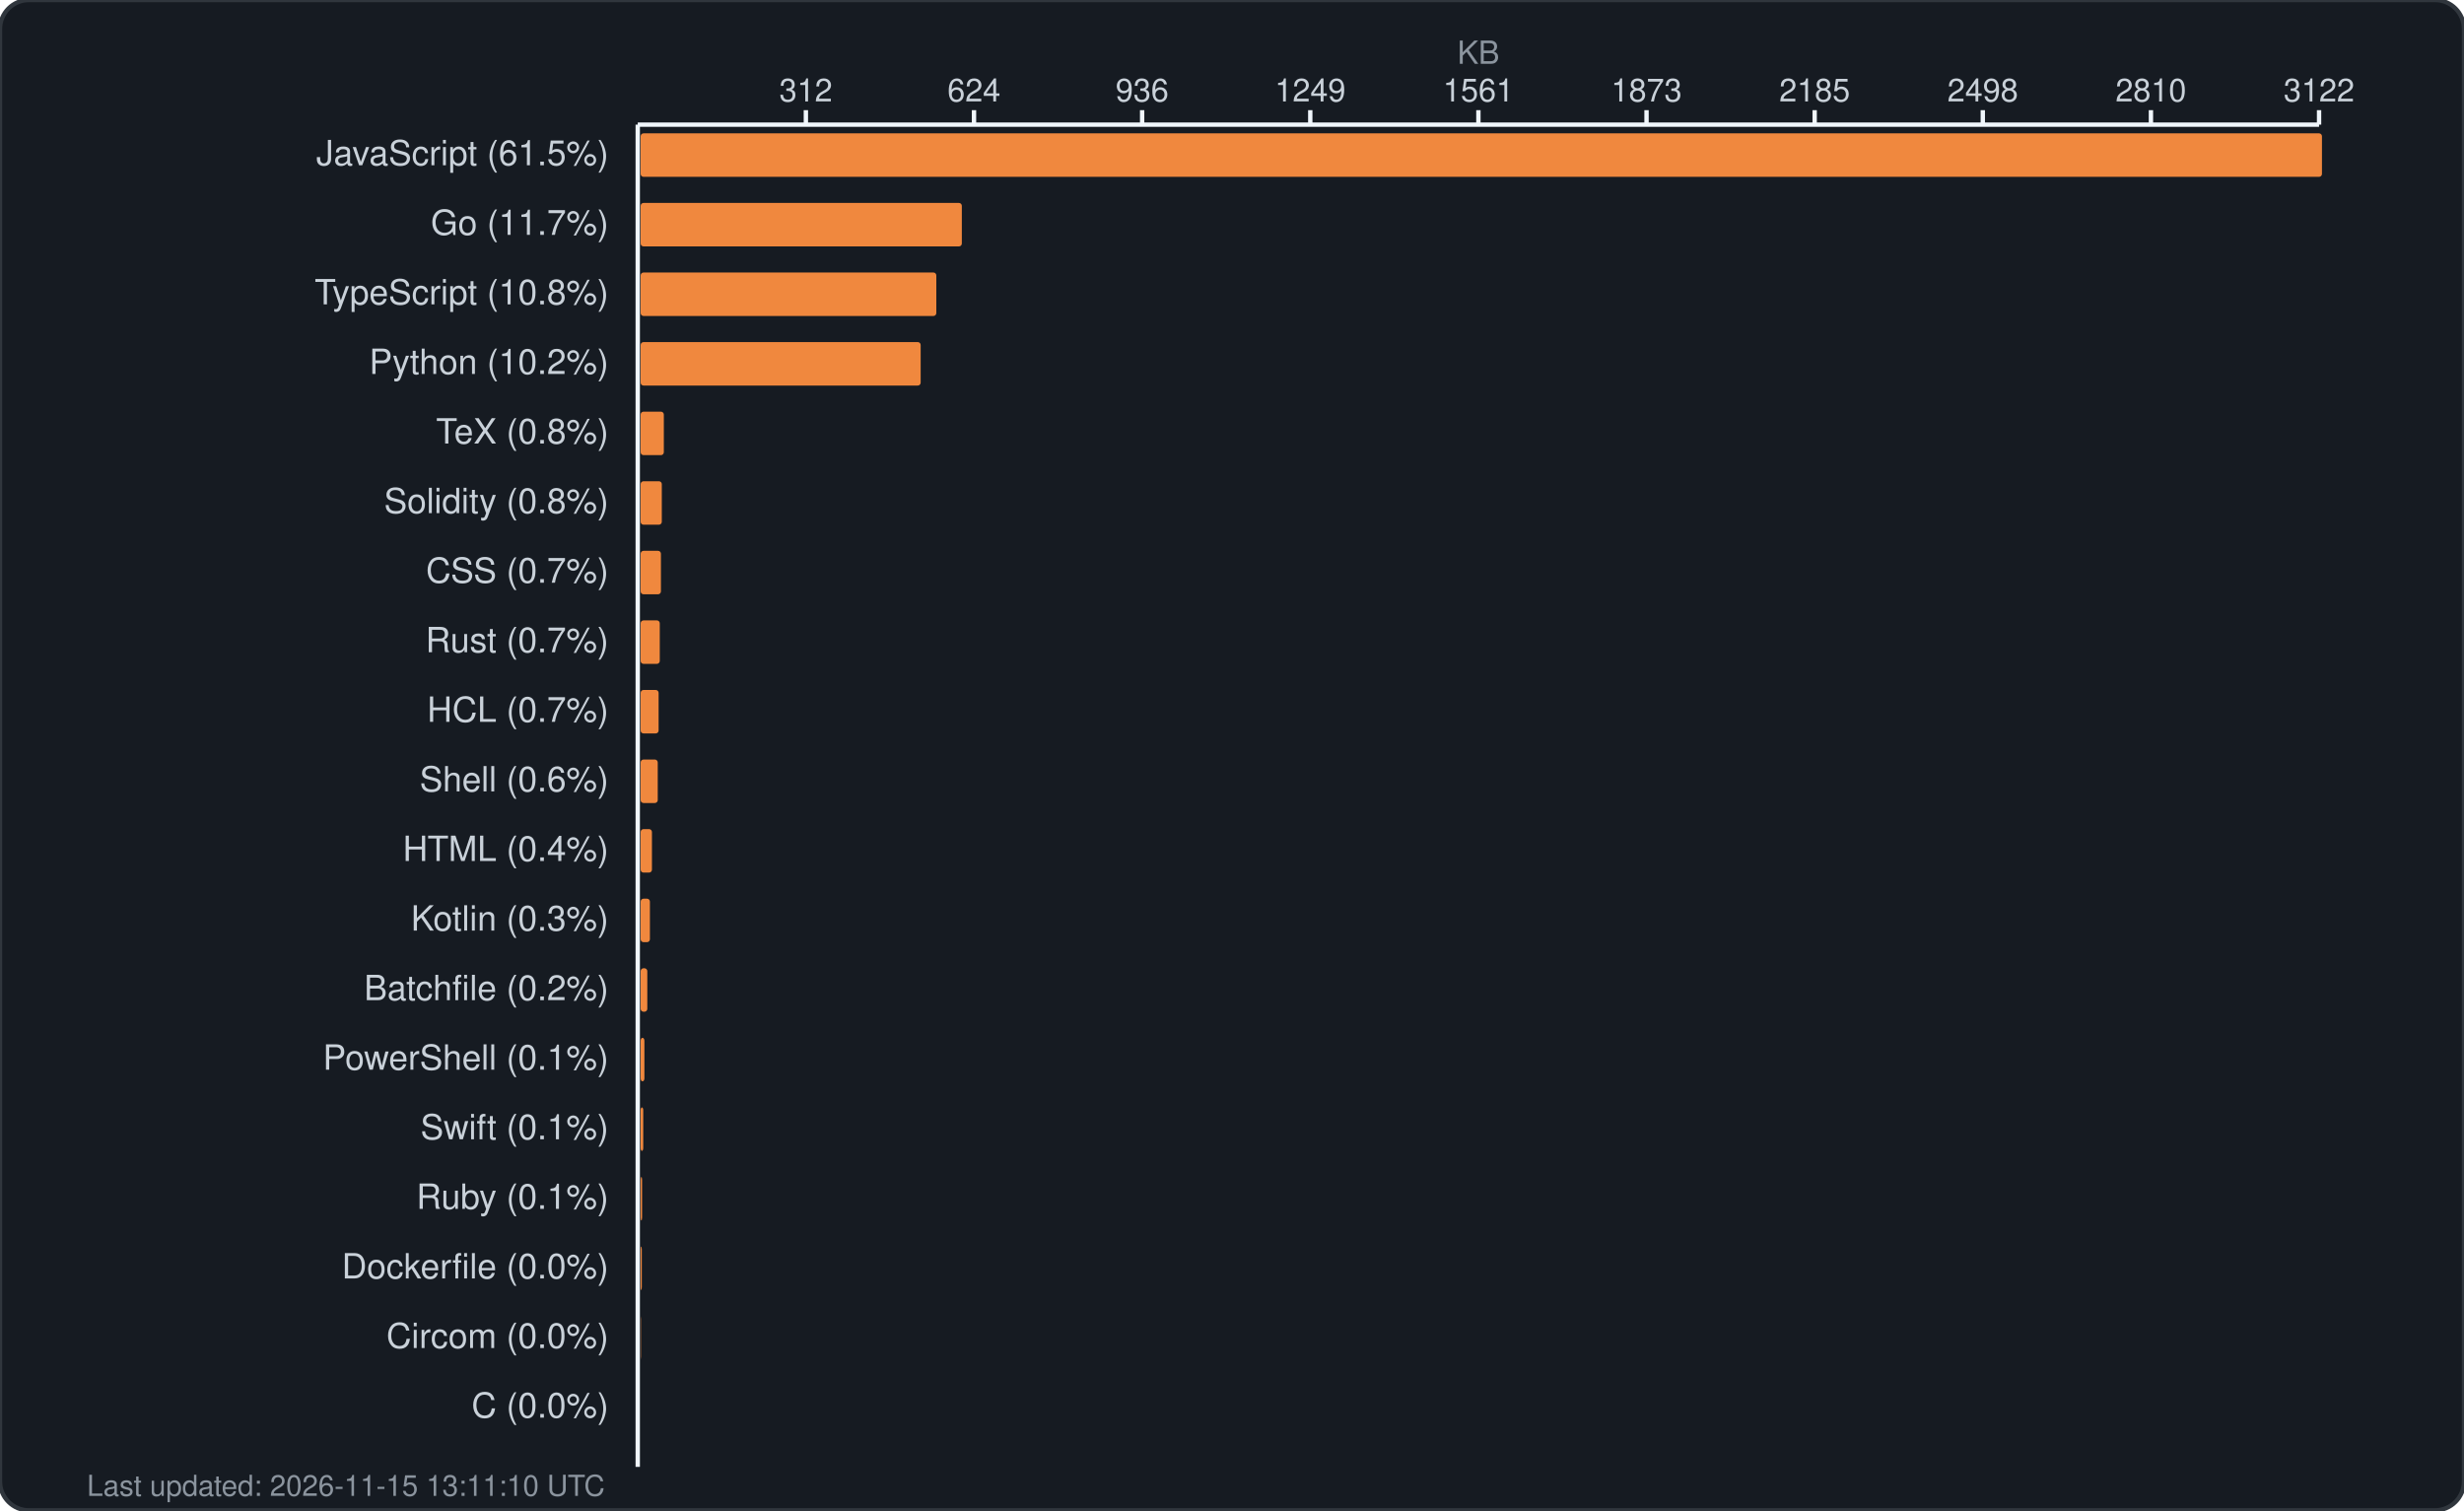
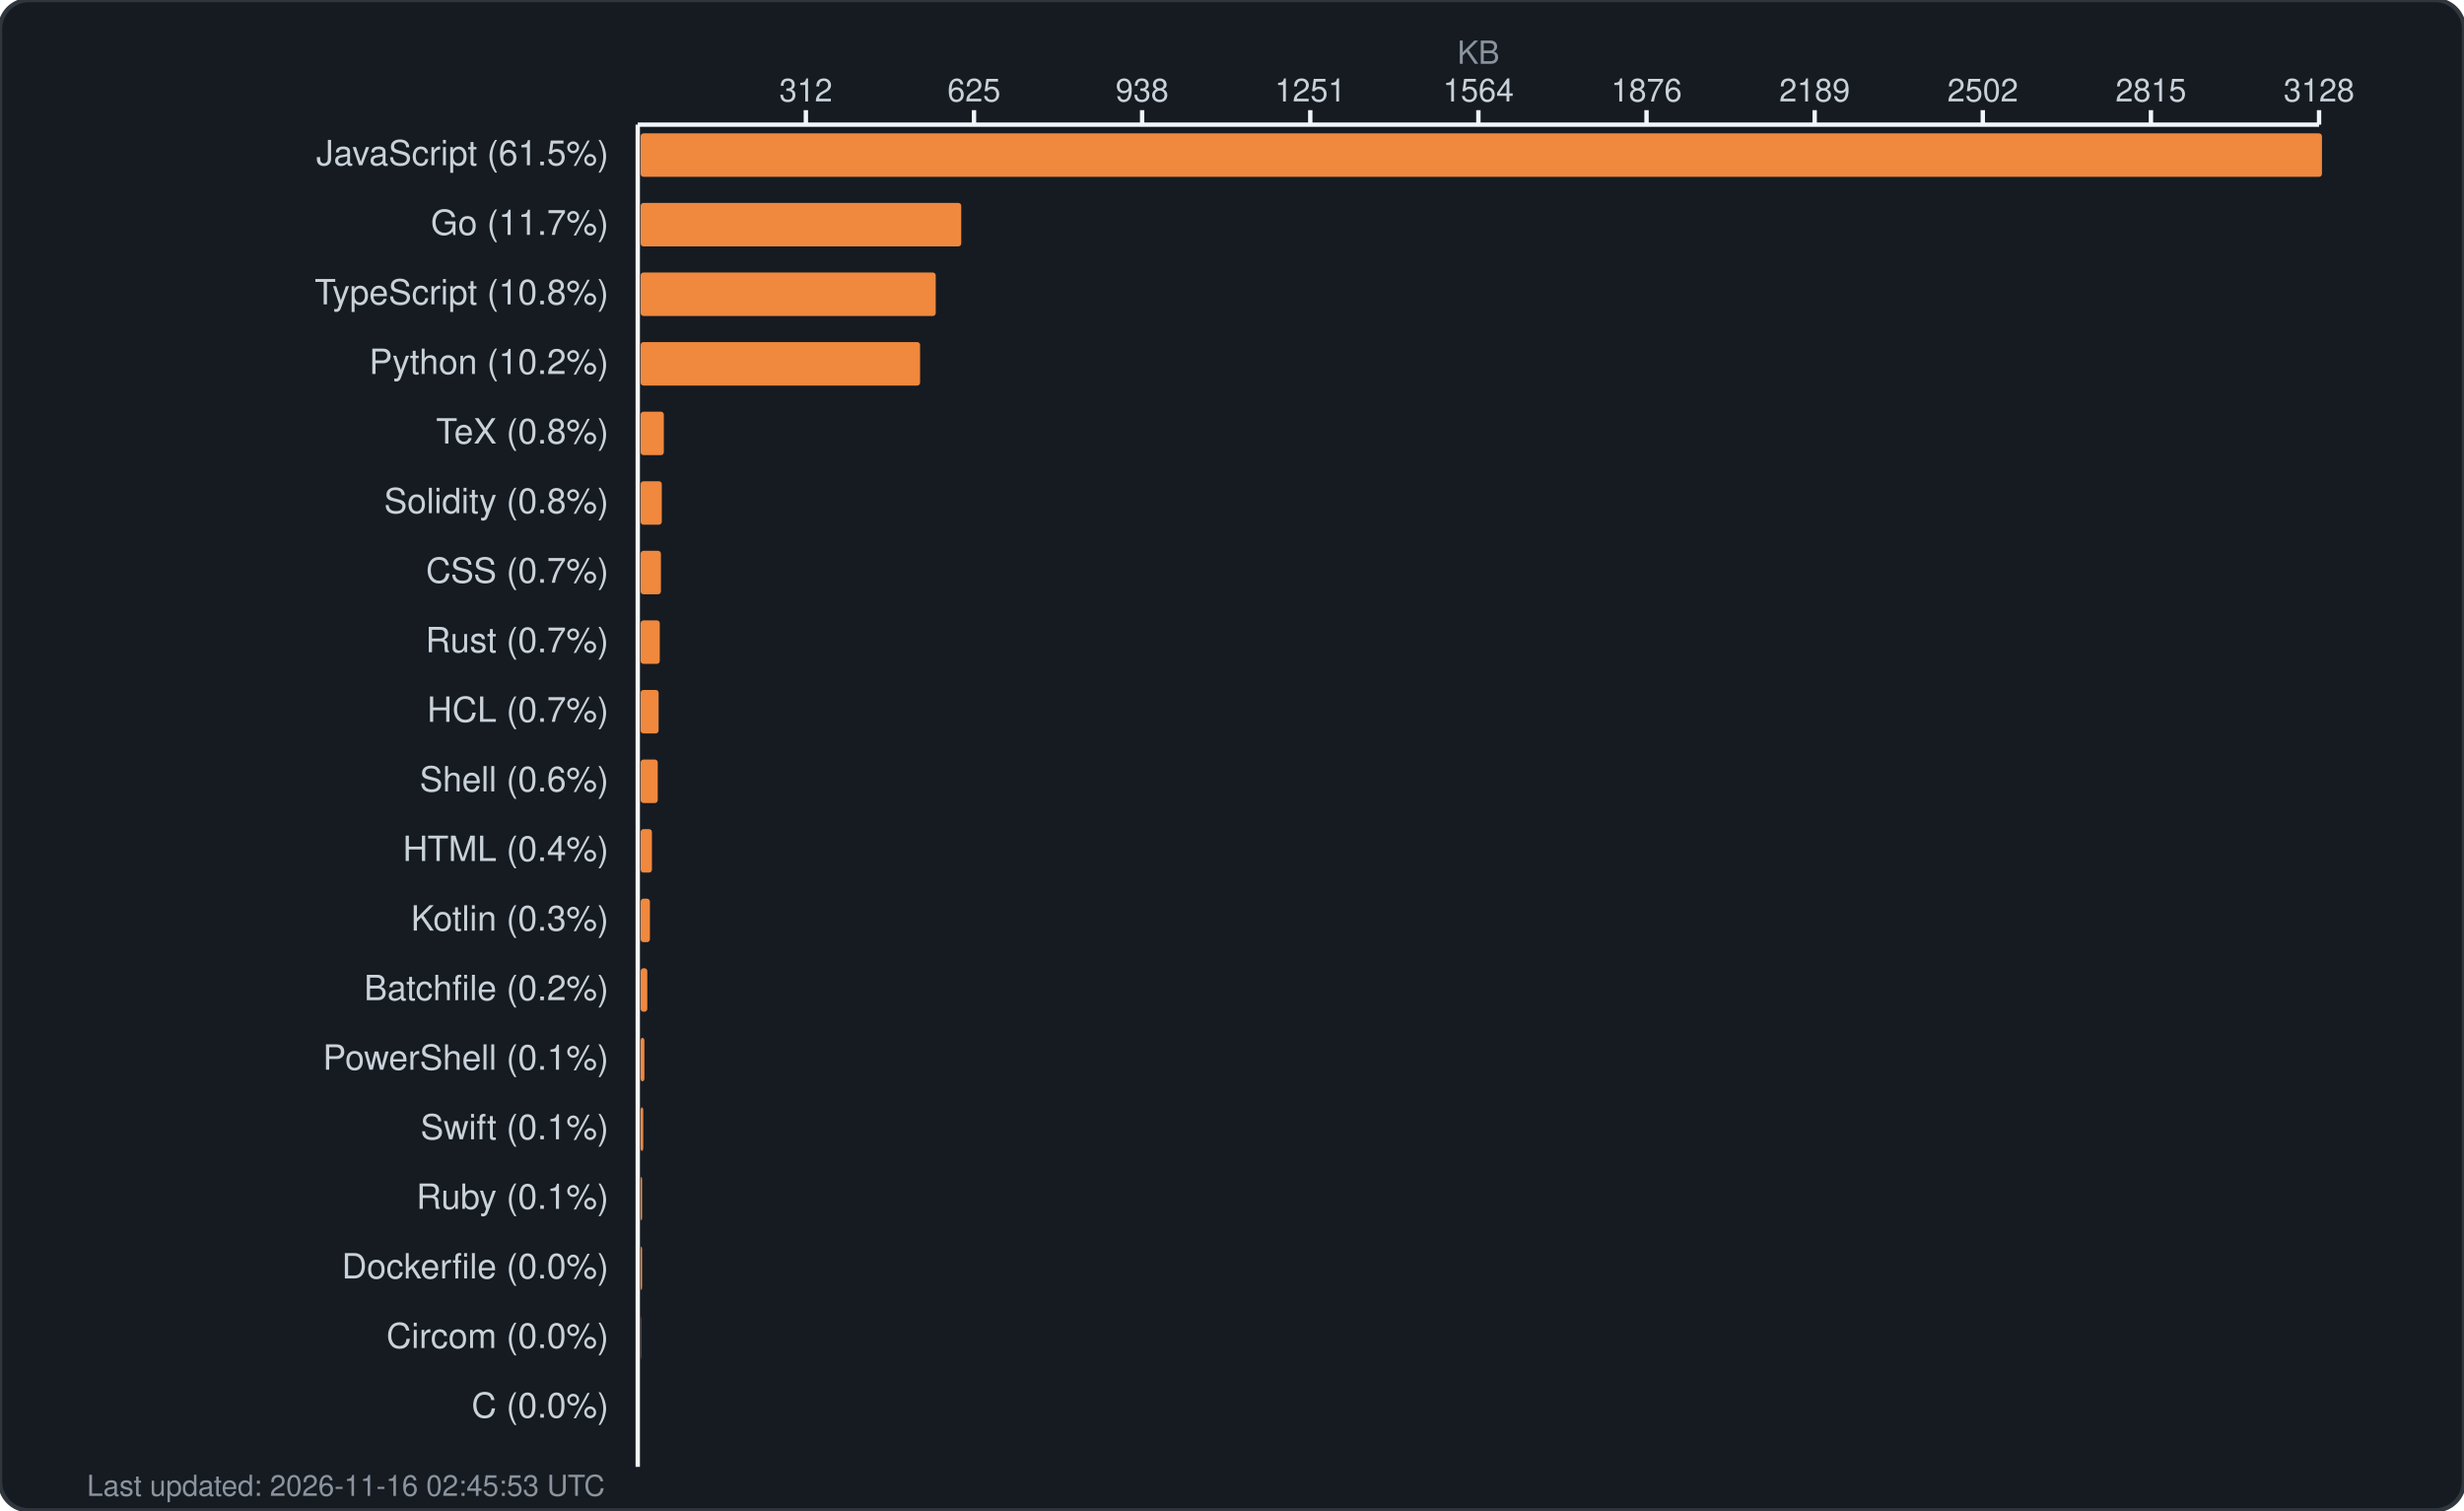
<svg xmlns="http://www.w3.org/2000/svg" width="850" height="521" viewBox="0 0 850 521" fill="none">
  <rect width="850" height="521" rx="10" fill="#161b22" stroke="#30363d" stroke-width="1.5" />
  <text x="510.0" y="22" fill="#8b949e" font-family="-apple-system, BlinkMacSystemFont, 'Segoe UI', Helvetica, Arial, sans-serif" font-size="11" text-anchor="middle">KB</text>
  <g fill="#c9d1d9" font-family="-apple-system, BlinkMacSystemFont, 'Segoe UI', Helvetica, Arial, sans-serif" font-size="11">
    <text x="278.0" y="35" text-anchor="middle">312</text>
    <line x1="278.0" y1="38" x2="278.0" y2="43" stroke="#f0f6fc" stroke-width="1.5" />
-     <text x="336.0" y="35" text-anchor="middle">624</text>
+     <text x="336.0" y="35" text-anchor="middle">625</text>
    <line x1="336.0" y1="38" x2="336.0" y2="43" stroke="#f0f6fc" stroke-width="1.5" />
-     <text x="394.0" y="35" text-anchor="middle">936</text>
+     <text x="394.0" y="35" text-anchor="middle">938</text>
    <line x1="394.0" y1="38" x2="394.0" y2="43" stroke="#f0f6fc" stroke-width="1.5" />
-     <text x="452.0" y="35" text-anchor="middle">1249</text>
+     <text x="452.0" y="35" text-anchor="middle">1251</text>
    <line x1="452.0" y1="38" x2="452.0" y2="43" stroke="#f0f6fc" stroke-width="1.5" />
-     <text x="510.0" y="35" text-anchor="middle">1561</text>
+     <text x="510.0" y="35" text-anchor="middle">1564</text>
    <line x1="510.0" y1="38" x2="510.0" y2="43" stroke="#f0f6fc" stroke-width="1.5" />
-     <text x="568.0" y="35" text-anchor="middle">1873</text>
+     <text x="568.0" y="35" text-anchor="middle">1876</text>
    <line x1="568.0" y1="38" x2="568.0" y2="43" stroke="#f0f6fc" stroke-width="1.5" />
-     <text x="626.0" y="35" text-anchor="middle">2185</text>
+     <text x="626.0" y="35" text-anchor="middle">2189</text>
    <line x1="626.0" y1="38" x2="626.0" y2="43" stroke="#f0f6fc" stroke-width="1.5" />
-     <text x="684.0" y="35" text-anchor="middle">2498</text>
+     <text x="684.0" y="35" text-anchor="middle">2502</text>
    <line x1="684.0" y1="38" x2="684.0" y2="43" stroke="#f0f6fc" stroke-width="1.5" />
-     <text x="742.0" y="35" text-anchor="middle">2810</text>
+     <text x="742.0" y="35" text-anchor="middle">2815</text>
    <line x1="742.0" y1="38" x2="742.0" y2="43" stroke="#f0f6fc" stroke-width="1.5" />
-     <text x="800.0" y="35" text-anchor="middle">3122</text>
+     <text x="800.0" y="35" text-anchor="middle">3128</text>
    <line x1="800.0" y1="38" x2="800.0" y2="43" stroke="#f0f6fc" stroke-width="1.5" />
    <line x1="220" y1="43" x2="800" y2="43" stroke="#f0f6fc" stroke-width="1.5" />
    <line x1="220" y1="43" x2="220" y2="506" stroke="#f0f6fc" stroke-width="1.5" />
  </g>
  <g>
    <text x="210" y="57" fill="#c9d1d9" font-family="-apple-system, BlinkMacSystemFont, 'Segoe UI', Helvetica, Arial, sans-serif" font-size="12" text-anchor="end">JavaScript (61.5%)</text>
    <rect x="221" y="46" width="580.0" height="15" rx="1" fill="#f0883e" />
    <text x="210" y="81" fill="#c9d1d9" font-family="-apple-system, BlinkMacSystemFont, 'Segoe UI', Helvetica, Arial, sans-serif" font-size="12" text-anchor="end">Go (11.7%)</text>
-     <rect x="221" y="70" width="110.8" height="15" rx="1" fill="#f0883e" />
+     <rect x="221" y="70" width="110.6" height="15" rx="1" fill="#f0883e" />
    <text x="210" y="105" fill="#c9d1d9" font-family="-apple-system, BlinkMacSystemFont, 'Segoe UI', Helvetica, Arial, sans-serif" font-size="12" text-anchor="end">TypeScript (10.8%)</text>
-     <rect x="221" y="94" width="102.0" height="15" rx="1" fill="#f0883e" />
+     <rect x="221" y="94" width="101.8" height="15" rx="1" fill="#f0883e" />
    <text x="210" y="129" fill="#c9d1d9" font-family="-apple-system, BlinkMacSystemFont, 'Segoe UI', Helvetica, Arial, sans-serif" font-size="12" text-anchor="end">Python (10.2%)</text>
-     <rect x="221" y="118" width="96.6" height="15" rx="1" fill="#f0883e" />
+     <rect x="221" y="118" width="96.4" height="15" rx="1" fill="#f0883e" />
    <text x="210" y="153" fill="#c9d1d9" font-family="-apple-system, BlinkMacSystemFont, 'Segoe UI', Helvetica, Arial, sans-serif" font-size="12" text-anchor="end">TeX (0.8%)</text>
    <rect x="221" y="142" width="8.0" height="15" rx="1" fill="#f0883e" />
    <text x="210" y="177" fill="#c9d1d9" font-family="-apple-system, BlinkMacSystemFont, 'Segoe UI', Helvetica, Arial, sans-serif" font-size="12" text-anchor="end">Solidity (0.8%)</text>
    <rect x="221" y="166" width="7.3" height="15" rx="1" fill="#f0883e" />
    <text x="210" y="201" fill="#c9d1d9" font-family="-apple-system, BlinkMacSystemFont, 'Segoe UI', Helvetica, Arial, sans-serif" font-size="12" text-anchor="end">CSS (0.7%)</text>
    <rect x="221" y="190" width="7.0" height="15" rx="1" fill="#f0883e" />
    <text x="210" y="225" fill="#c9d1d9" font-family="-apple-system, BlinkMacSystemFont, 'Segoe UI', Helvetica, Arial, sans-serif" font-size="12" text-anchor="end">Rust (0.7%)</text>
    <rect x="221" y="214" width="6.6" height="15" rx="1" fill="#f0883e" />
    <text x="210" y="249" fill="#c9d1d9" font-family="-apple-system, BlinkMacSystemFont, 'Segoe UI', Helvetica, Arial, sans-serif" font-size="12" text-anchor="end">HCL (0.7%)</text>
    <rect x="221" y="238" width="6.2" height="15" rx="1" fill="#f0883e" />
    <text x="210" y="273" fill="#c9d1d9" font-family="-apple-system, BlinkMacSystemFont, 'Segoe UI', Helvetica, Arial, sans-serif" font-size="12" text-anchor="end">Shell (0.6%)</text>
    <rect x="221" y="262" width="5.9" height="15" rx="1" fill="#f0883e" />
    <text x="210" y="297" fill="#c9d1d9" font-family="-apple-system, BlinkMacSystemFont, 'Segoe UI', Helvetica, Arial, sans-serif" font-size="12" text-anchor="end">HTML (0.4%)</text>
    <rect x="221" y="286" width="3.9" height="15" rx="1" fill="#f0883e" />
    <text x="210" y="321" fill="#c9d1d9" font-family="-apple-system, BlinkMacSystemFont, 'Segoe UI', Helvetica, Arial, sans-serif" font-size="12" text-anchor="end">Kotlin (0.3%)</text>
    <rect x="221" y="310" width="3.2" height="15" rx="1" fill="#f0883e" />
    <text x="210" y="345" fill="#c9d1d9" font-family="-apple-system, BlinkMacSystemFont, 'Segoe UI', Helvetica, Arial, sans-serif" font-size="12" text-anchor="end">Batchfile (0.2%)</text>
    <rect x="221" y="334" width="2.3" height="15" rx="1" fill="#f0883e" />
    <text x="210" y="369" fill="#c9d1d9" font-family="-apple-system, BlinkMacSystemFont, 'Segoe UI', Helvetica, Arial, sans-serif" font-size="12" text-anchor="end">PowerShell (0.1%)</text>
    <rect x="221" y="358" width="1.3" height="15" rx="1" fill="#f0883e" />
    <text x="210" y="393" fill="#c9d1d9" font-family="-apple-system, BlinkMacSystemFont, 'Segoe UI', Helvetica, Arial, sans-serif" font-size="12" text-anchor="end">Swift (0.1%)</text>
    <rect x="221" y="382" width="0.9" height="15" rx="1" fill="#f0883e" />
    <text x="210" y="417" fill="#c9d1d9" font-family="-apple-system, BlinkMacSystemFont, 'Segoe UI', Helvetica, Arial, sans-serif" font-size="12" text-anchor="end">Ruby (0.1%)</text>
    <rect x="221" y="406" width="0.5" height="15" rx="1" fill="#f0883e" />
    <text x="210" y="441" fill="#c9d1d9" font-family="-apple-system, BlinkMacSystemFont, 'Segoe UI', Helvetica, Arial, sans-serif" font-size="12" text-anchor="end">Dockerfile (0.0%)</text>
-     <rect x="221" y="430" width="0.4" height="15" rx="1" fill="#f0883e" />
+     <rect x="221" y="430" width="0.5" height="15" rx="1" fill="#f0883e" />
    <text x="210" y="465" fill="#c9d1d9" font-family="-apple-system, BlinkMacSystemFont, 'Segoe UI', Helvetica, Arial, sans-serif" font-size="12" text-anchor="end">Circom (0.0%)</text>
    <rect x="221" y="454" width="0.1" height="15" rx="1" fill="#f0883e" />
    <text x="210" y="489" fill="#c9d1d9" font-family="-apple-system, BlinkMacSystemFont, 'Segoe UI', Helvetica, Arial, sans-serif" font-size="12" text-anchor="end">C (0.0%)</text>
    <rect x="221" y="478" width="0.0" height="15" rx="1" fill="#f0883e" />
-     <text x="30" y="516" fill="#8b949e" font-family="-apple-system, BlinkMacSystemFont, 'Segoe UI', Helvetica, Arial, sans-serif" font-size="10">Last updated: 2026-11-15 13:11:10 UTC</text>
+     <text x="30" y="516" fill="#8b949e" font-family="-apple-system, BlinkMacSystemFont, 'Segoe UI', Helvetica, Arial, sans-serif" font-size="10">Last updated: 2026-11-16 02:45:53 UTC</text>
  </g>
</svg>
